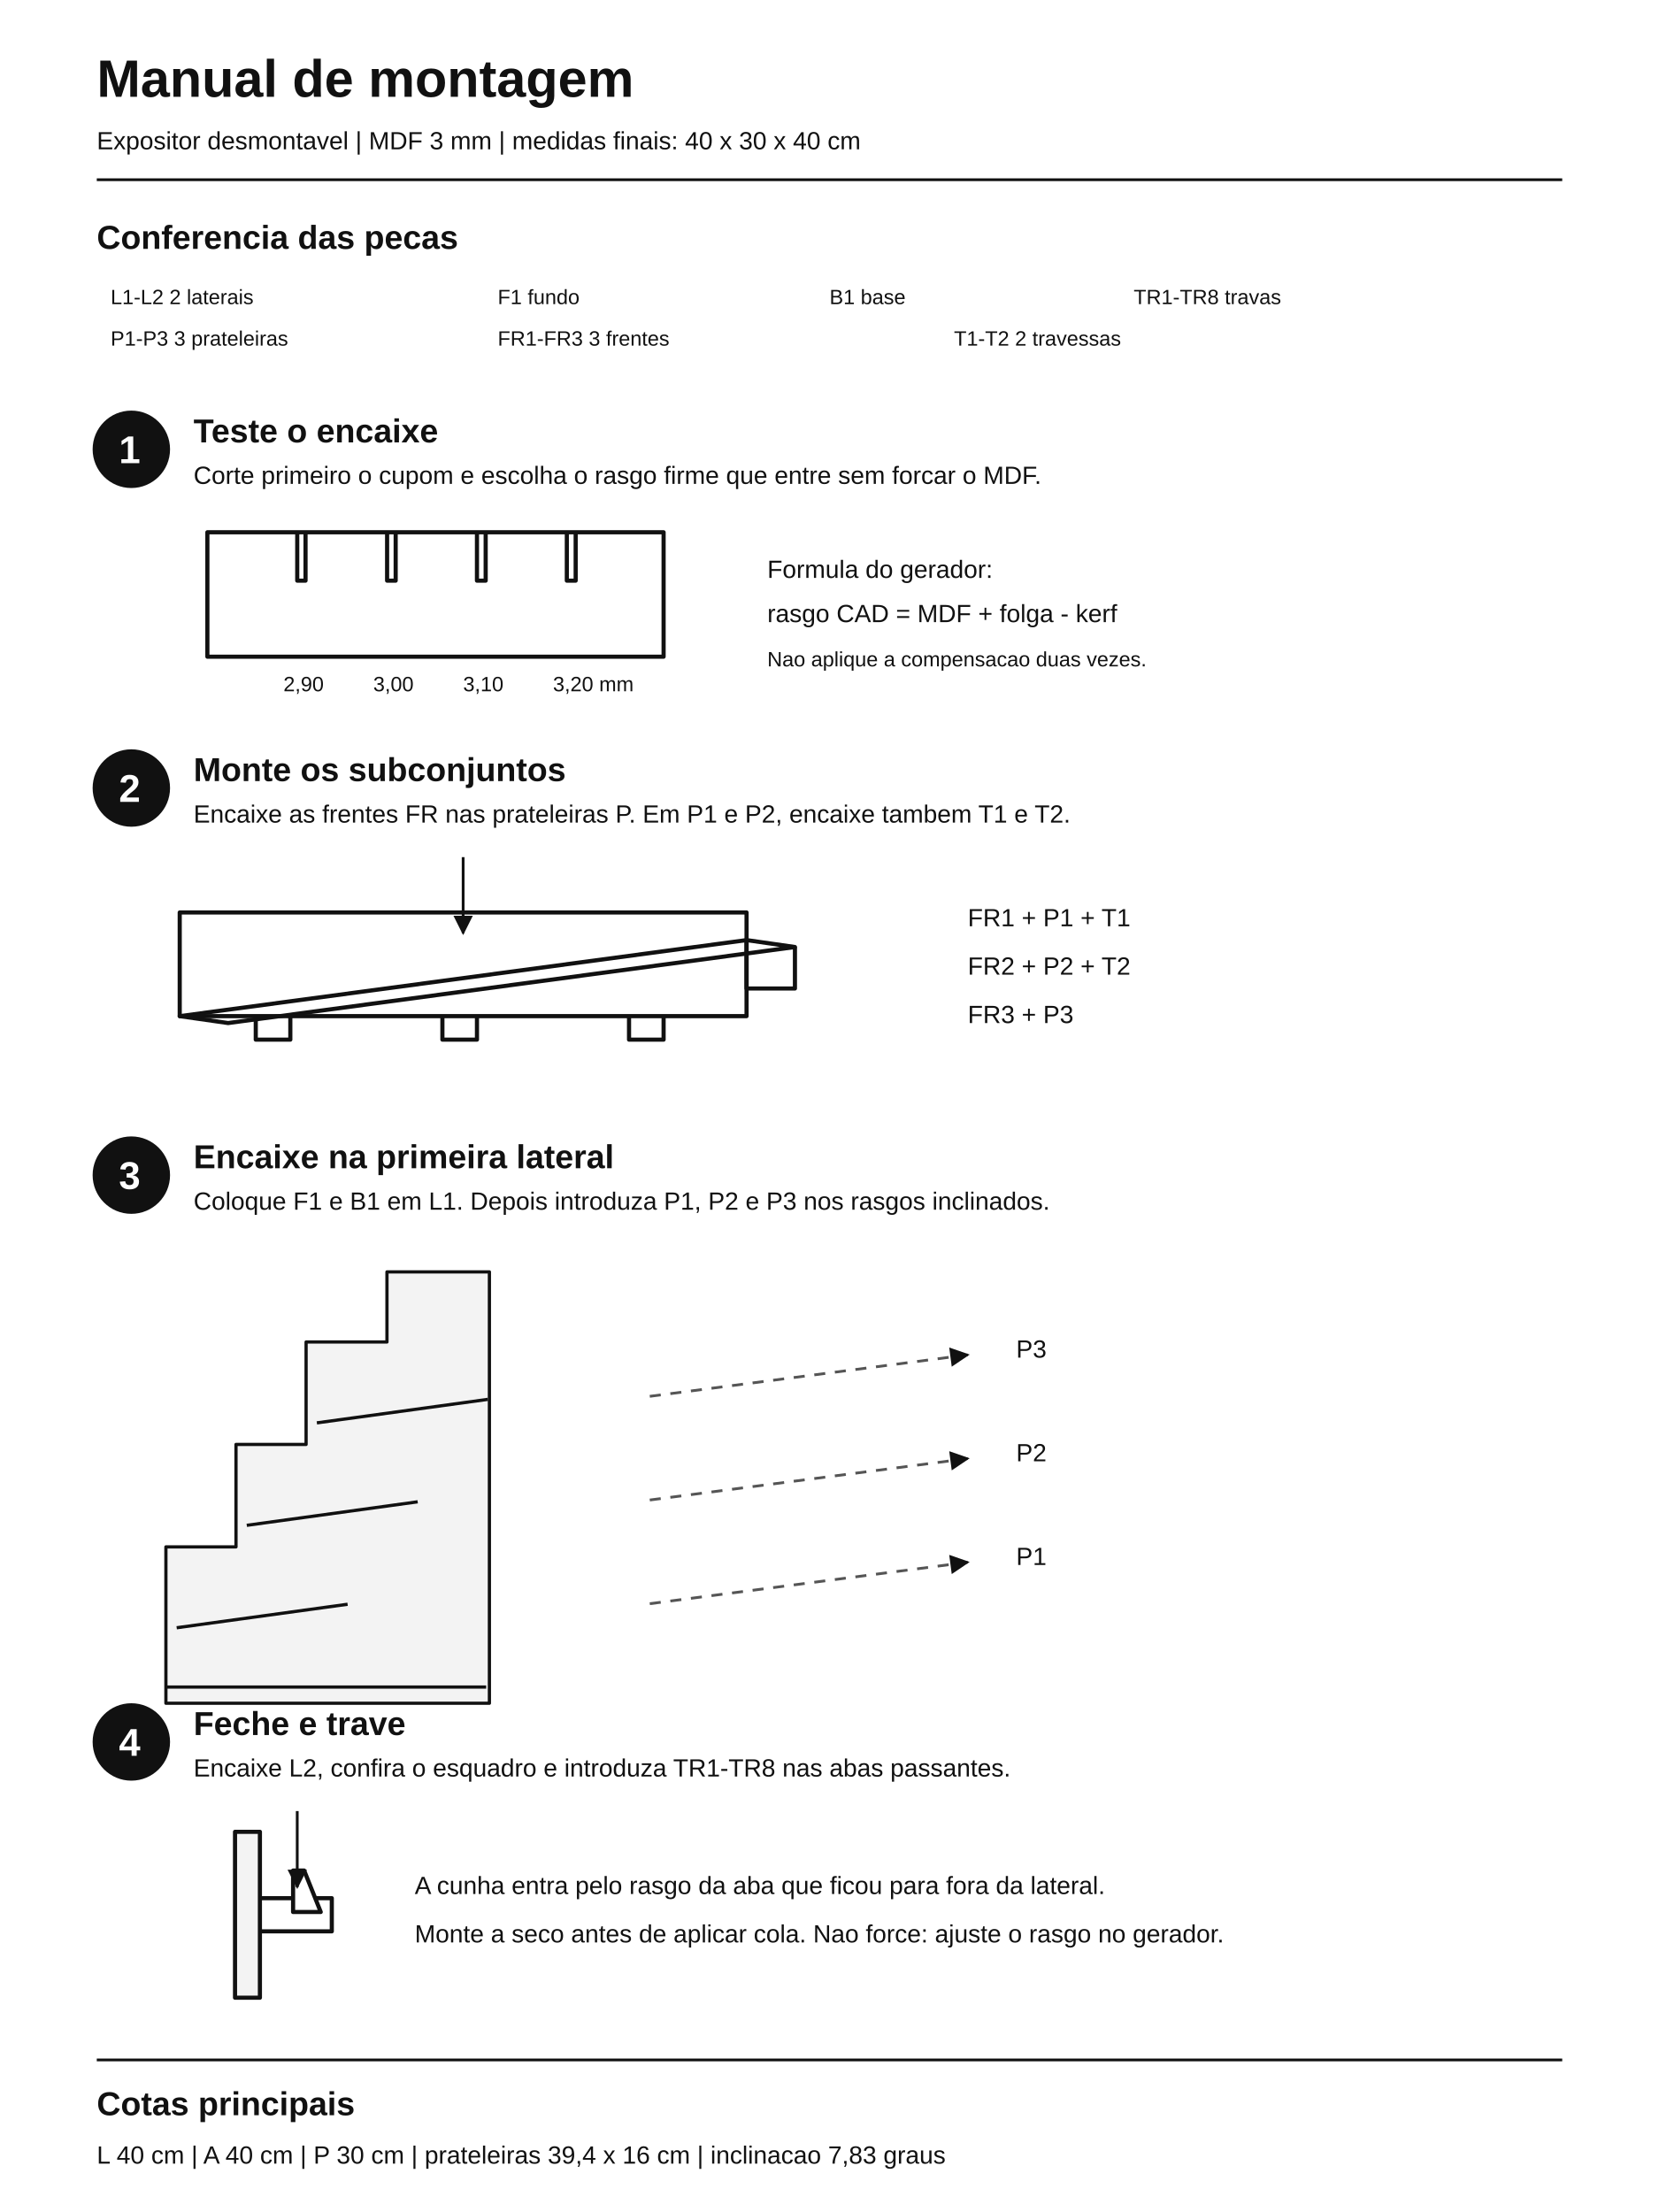
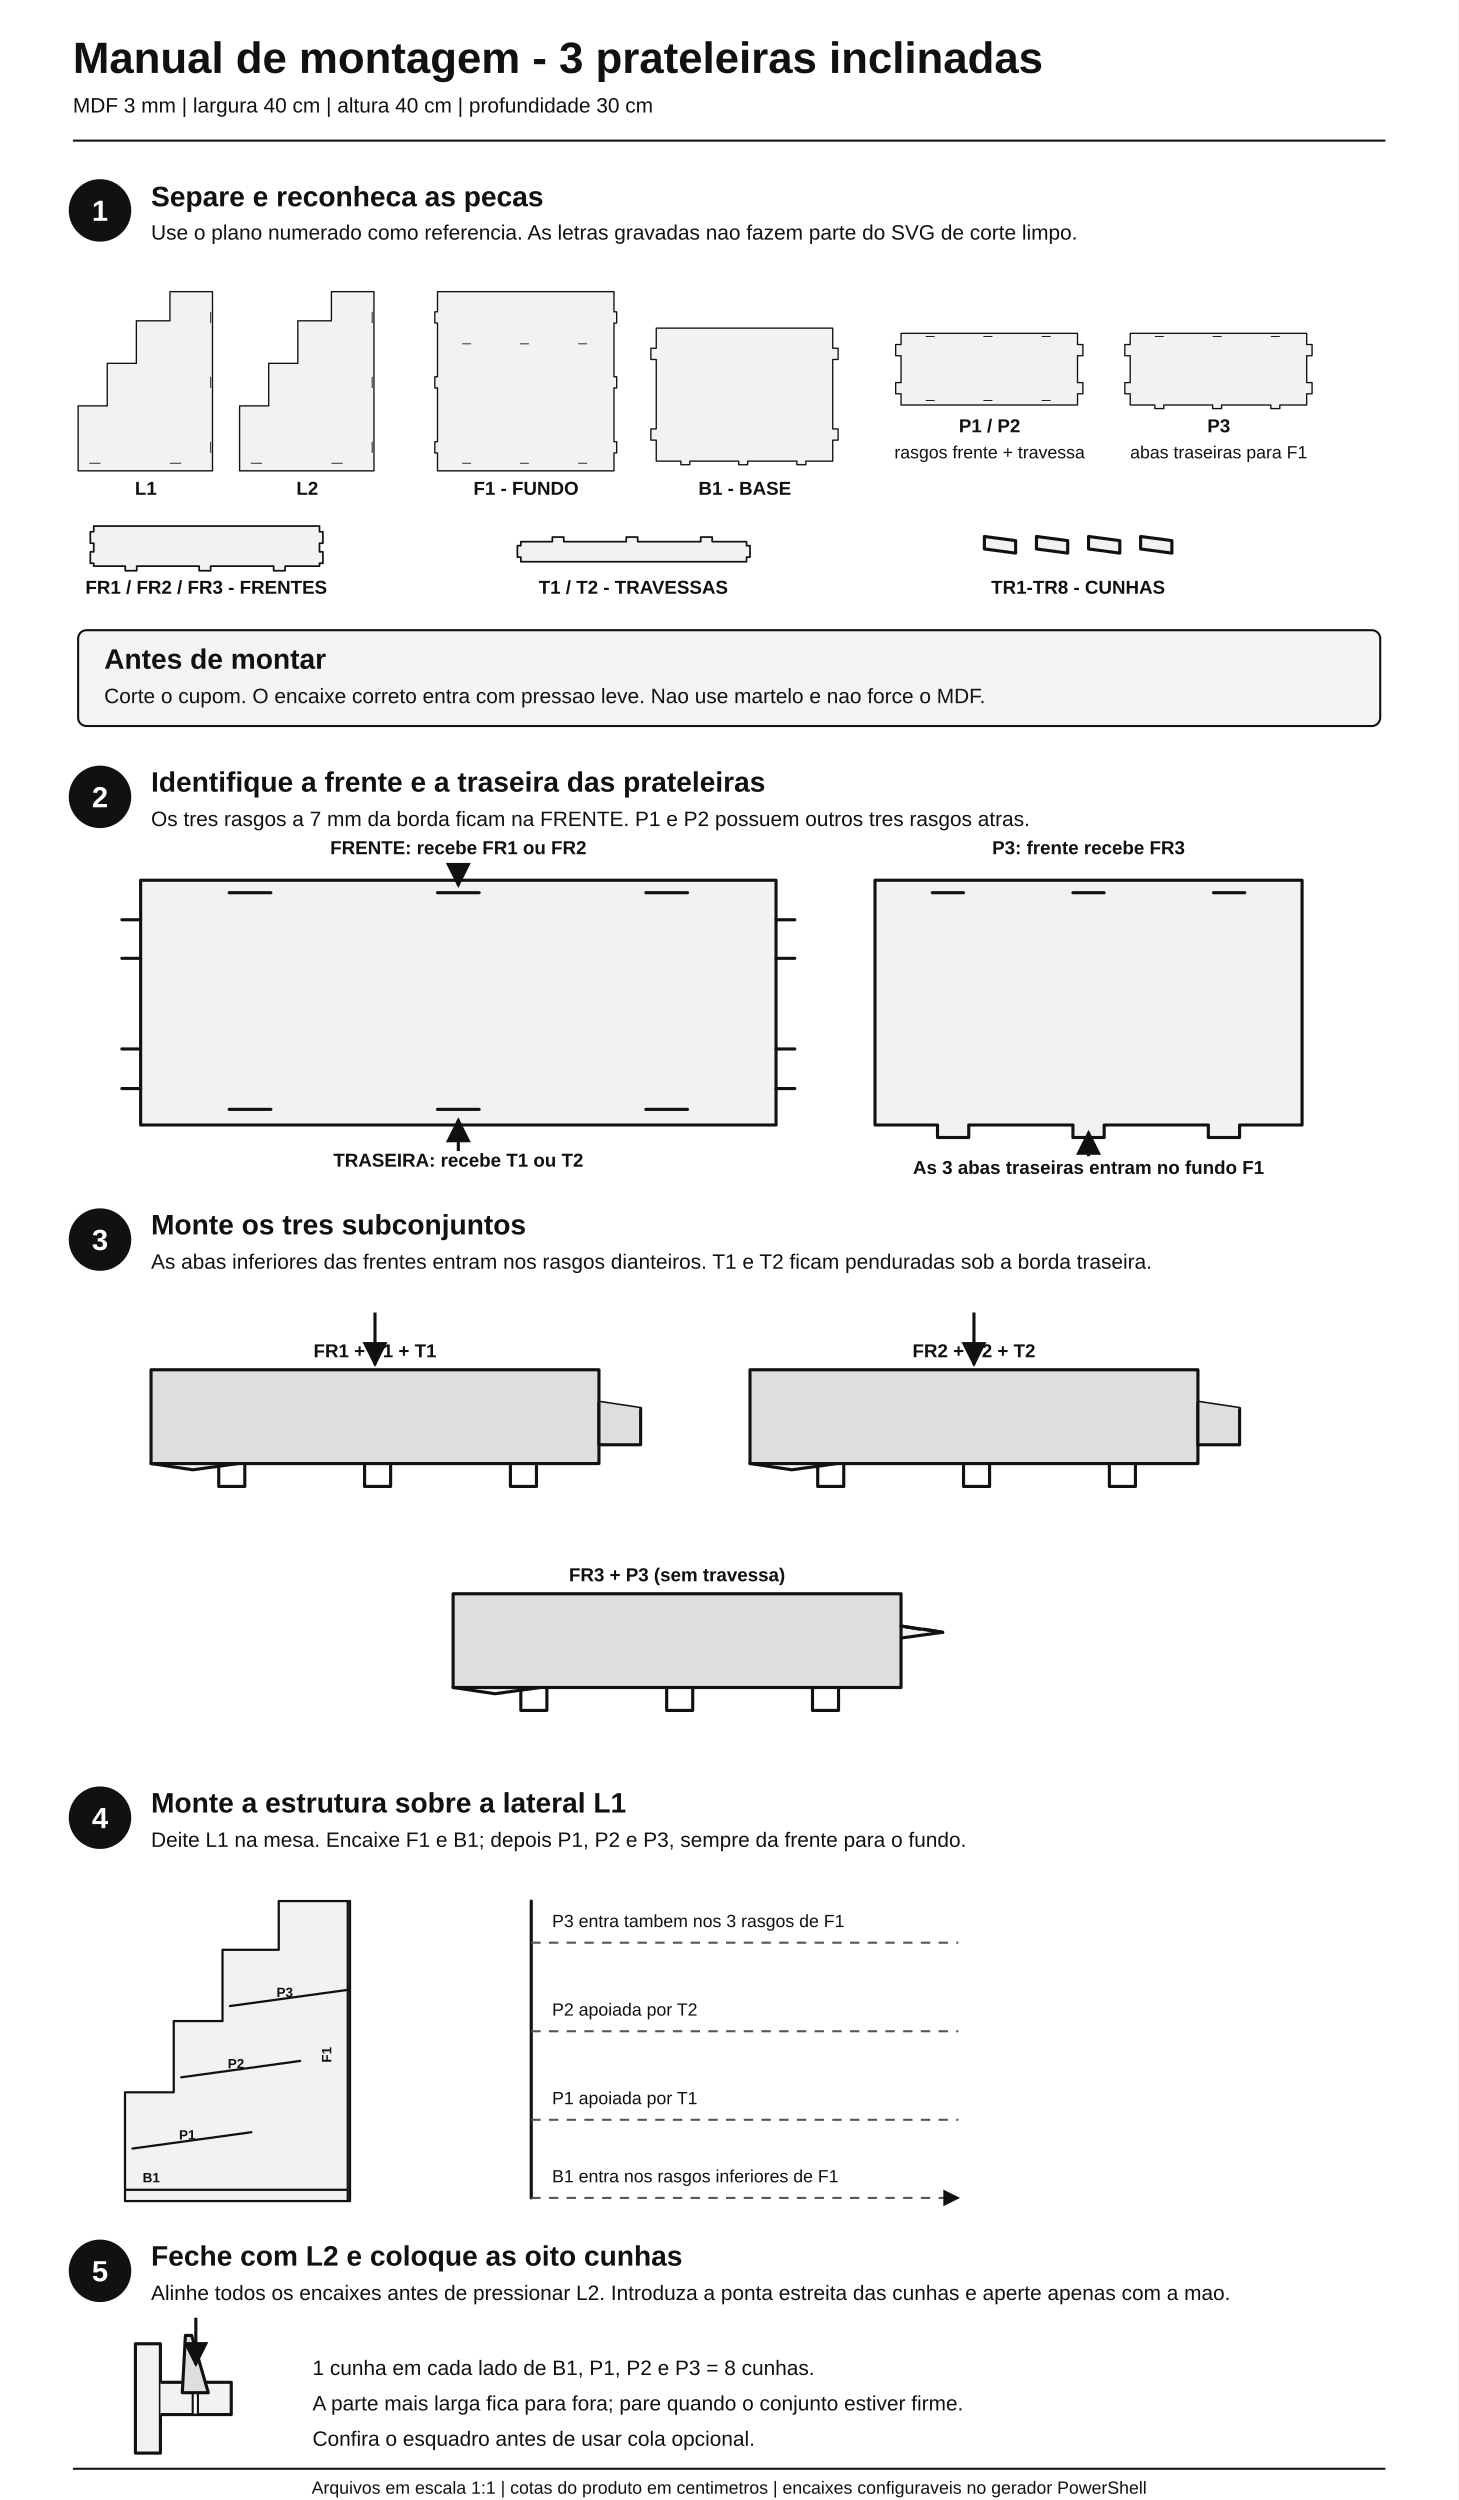
- <svg xmlns="http://www.w3.org/2000/svg" width="1200" height="1600" viewBox="0 0 1200 1600">
+ <svg xmlns="http://www.w3.org/2000/svg" width="1400" height="2400" viewBox="0 0 1400 2400">
  <defs>
-     <marker id="arrow" viewBox="0 0 10 10" refX="9" refY="5" markerWidth="7" markerHeight="7" orient="auto-start-reverse">
+     <marker id="seta" viewBox="0 0 10 10" refX="9" refY="5" markerWidth="8" markerHeight="8" orient="auto-start-reverse">
      <path d="M0 0 L10 5 L0 10 Z" fill="#111111" />
    </marker>
    <style>
-       .line{fill:none;stroke:#111;stroke-width:3;stroke-linejoin:round}.thin{fill:none;stroke:#111;stroke-width:2}.dash{fill:none;stroke:#555;stroke-width:2;stroke-dasharray:8 7}.title{font:700 38px Arial,sans-serif;fill:#111}.h2{font:700 24px Arial,sans-serif;fill:#111}.body{font:18px Arial,sans-serif;fill:#111}.small{font:15px Arial,sans-serif;fill:#111}.num{font:700 28px Arial,sans-serif;fill:#fff}
+       .linha{fill:none;stroke:#111;stroke-width:3;stroke-linejoin:round;stroke-linecap:round}
+       .fina{fill:none;stroke:#111;stroke-width:2;stroke-linejoin:round}
+       .peca{fill:#f2f2f2;stroke:#111;stroke-width:3;stroke-linejoin:round}
+       .destaque{fill:#dedede;stroke:#111;stroke-width:3;stroke-linejoin:round}
+       .seta{fill:none;stroke:#111;stroke-width:3;marker-end:url(#seta)}
+       .tracejada{fill:none;stroke:#555;stroke-width:2;stroke-dasharray:9 8;marker-end:url(#seta)}
+       .titulo{font:700 42px Arial,sans-serif;fill:#111}
+       .subtitulo{font:700 27px Arial,sans-serif;fill:#111}
+       .texto{font:20px Arial,sans-serif;fill:#111}
+       .pequeno{font:17px Arial,sans-serif;fill:#111}
+       .rotulo{font:700 18px Arial,sans-serif;fill:#111;text-anchor:middle}
+       .numero{font:700 28px Arial,sans-serif;fill:#fff;text-anchor:middle}
+       .alerta{fill:#f4f4f4;stroke:#111;stroke-width:2}
    </style>
  </defs>
-   <rect width="1200" height="1600" fill="#ffffff" />
-   <text x="70" y="70" class="title">Manual de montagem</text>
-   <text x="70" y="108" class="body">Expositor desmontavel | MDF 3 mm | medidas finais: 40 x 30 x 40 cm</text>
-   <path d="M70 130 H1130" class="thin" />
-   <text x="70" y="180" class="h2">Conferencia das pecas</text>
-   <g class="small">
-     <text x="80" y="220">L1-L2  2 laterais</text>
-     <text x="360" y="220">F1  fundo</text>
-     <text x="600" y="220">B1  base</text>
-     <text x="820" y="220">TR1-TR8  travas</text>
-     <text x="80" y="250">P1-P3  3 prateleiras</text>
-     <text x="360" y="250">FR1-FR3  3 frentes</text>
-     <text x="690" y="250">T1-T2  2 travessas</text>
+   <rect width="1400" height="2400" fill="#ffffff" />
+   <text x="70" y="70" class="titulo">Manual de montagem - 3 prateleiras inclinadas</text>
+   <text x="70" y="108" class="texto">MDF 3 mm | largura 40 cm | altura 40 cm | profundidade 30 cm</text>
+   <path d="M70 135 H1330" class="fina" />
+   <circle cx="96" cy="202" r="30" fill="#111" />
+   <text x="96" y="212" class="numero">1</text>
+   <text x="145" y="198" class="subtitulo">Separe e reconheca as pecas</text>
+   <text x="145" y="230" class="texto">Use o plano numerado como referencia. As letras gravadas nao fazem parte do SVG de corte limpo.</text>
+   <g transform="translate(75 280)">
+     <g transform="translate(0 0) scale(.43)">
+       <path d="M0 400 V255 H65 V160 H130 V65 H205 V0 H300 V400 Z" class="peca" />
+       <path d="M25 383 H50 M205 383 H230 M296 45 V70 M296 190 V215 M296 335 V360" class="fina" />
+     </g>
+     <text x="65" y="195" class="rotulo">L1</text>
+     <g transform="translate(155 0) scale(.43)">
+       <path d="M0 400 V255 H65 V160 H130 V65 H205 V0 H300 V400 Z" class="peca" />
+       <path d="M25 383 H50 M205 383 H230 M296 45 V70 M296 190 V215 M296 335 V360" class="fina" />
+     </g>
+     <text x="220" y="195" class="rotulo">L2</text>
+     <g transform="translate(345 0) scale(.43)">
+       <path d="M0 0 H394 V45 H400 V70 H394 V190 H400 V215 H394 V335 H400 V360 H394 V400 H0 V360 H-6 V335 H0 V215 H-6 V190 H0 V70 H-6 V45 H0 Z" class="peca" />
+       <path d="M55 116.5 H75 M184 116.5 H204 M314 116.5 H334 M55 383 H75 M184 383 H204 M314 383 H334" class="fina" />
+     </g>
+     <text x="430" y="195" class="rotulo">F1 - FUNDO</text>
+     <g transform="translate(555 35) scale(.43)">
+       <path d="M0 0 H394 V45 H406 V70 H394 V225 H406 V250 H394 V297 H334 V305 H314 V297 H204 V305 H184 V297 H75 V305 H55 V297 H0 V250 H-12 V225 H0 V70 H-12 V45 H0 Z" class="peca" />
+     </g>
+     <text x="640" y="195" class="rotulo">B1 - BASE</text>
+     <g transform="translate(790 40) scale(.43)">
+       <path d="M0 0 H394 V25 H406 V50 H394 V110 H406 V135 H394 V160 H0 V135 H-12 V110 H0 V50 H-12 V25 H0 Z" class="peca" />
+       <path d="M55 7 H75 M184 7 H204 M314 7 H334 M55 150 H75 M184 150 H204 M314 150 H334" class="fina" />
+     </g>
+     <text x="875" y="135" class="rotulo">P1 / P2</text>
+     <text x="875" y="160" class="pequeno" text-anchor="middle">rasgos frente + travessa</text>
+     <g transform="translate(1010 40) scale(.43)">
+       <path d="M0 0 H394 V25 H406 V50 H394 V110 H406 V135 H394 V160 H334 V168 H314 V160 H204 V168 H184 V160 H75 V168 H55 V160 H0 V135 H-12 V110 H0 V50 H-12 V25 H0 Z" class="peca" />
+       <path d="M55 7 H75 M184 7 H204 M314 7 H334" class="fina" />
+     </g>
+     <text x="1095" y="135" class="rotulo">P3</text>
+     <text x="1095" y="160" class="pequeno" text-anchor="middle">abas traseiras para F1</text>
  </g>
-   <circle cx="95" cy="325" r="28" fill="#111" />
-   <text x="86" y="335" class="num">1</text>
-   <text x="140" y="320" class="h2">Teste o encaixe</text>
-   <text x="140" y="350" class="body">Corte primeiro o cupom e escolha o rasgo firme que entre sem forcar o MDF.</text>
-   <g transform="translate(150 385)" class="line">
-     <rect x="0" y="0" width="330" height="90" />
-     <path d="M65 0 V35 H71 V0 M130 0 V35 H136.2 V0 M195 0 V35 H201.3 V0 M260 0 V35 H266.4 V0" />
+   <g transform="translate(90 505)">
+     <g transform="translate(0 0) scale(.55)">
+       <path d="M0 0 H394 V10 H400 V30 H394 V45 H400 V65 H394 V70 H334 V78 H314 V70 H204 V78 H184 V70 H75 V78 H55 V70 H0 V65 H-6 V45 H0 V30 H-6 V10 H0 Z" class="peca" />
+     </g>
+     <text x="108" y="65" class="rotulo">FR1 / FR2 / FR3 - FRENTES</text>
+     <g transform="translate(410 15) scale(.55)">
+       <path d="M0 0 H55 V-8 H75 V0 H184 V-8 H204 V0 H314 V-8 H334 V0 H394 V7 H400 V27 H394 V35 H0 V27 H-6 V7 H0 Z" class="peca" />
+     </g>
+     <text x="518" y="65" class="rotulo">T1 / T2 - TRAVESSAS</text>
+     <g transform="translate(855 10)">
+       <path d="M0 0 L30 4 L30 16 L0 12 Z" class="peca" />
+       <path d="M50 0 L80 4 L80 16 L50 12 Z" class="peca" />
+       <path d="M100 0 L130 4 L130 16 L100 12 Z" class="peca" />
+       <path d="M150 0 L180 4 L180 16 L150 12 Z" class="peca" />
+     </g>
+     <text x="945" y="65" class="rotulo">TR1-TR8 - CUNHAS</text>
  </g>
-   <g class="small">
-     <text x="205" y="500">2,90</text>
-     <text x="270" y="500">3,00</text>
-     <text x="335" y="500">3,10</text>
-     <text x="400" y="500">3,20 mm</text>
+   <rect x="75" y="605" width="1250" height="92" rx="8" class="alerta" />
+   <text x="100" y="642" class="subtitulo">Antes de montar</text>
+   <text x="100" y="675" class="texto">Corte o cupom. O encaixe correto entra com pressao leve. Nao use martelo e nao force o MDF.</text>
+   <circle cx="96" cy="765" r="30" fill="#111" />
+   <text x="96" y="775" class="numero">2</text>
+   <text x="145" y="760" class="subtitulo">Identifique a frente e a traseira das prateleiras</text>
+   <text x="145" y="793" class="texto">Os tres rasgos a 7 mm da borda ficam na FRENTE. P1 e P2 possuem outros tres rasgos atras.</text>
+   <g transform="translate(135 845)">
+     <path d="M0 0 H610 V235 H0 Z" class="peca" />
+     <path d="M85 12 H125 M285 12 H325 M485 12 H525" class="linha" />
+     <path d="M85 220 H125 M285 220 H325 M485 220 H525" class="linha" />
+     <path d="M-18 38 H0 M-18 75 H0 M-18 162 H0 M-18 200 H0 M610 38 H628 M610 75 H628 M610 162 H628 M610 200 H628" class="linha" />
+     <text x="305" y="-25" class="rotulo">FRENTE: recebe FR1 ou FR2</text>
+     <text x="305" y="275" class="rotulo">TRASEIRA: recebe T1 ou T2</text>
+     <path d="M305 -15 V5" class="seta" />
+     <path d="M305 260 V230" class="seta" />
  </g>
-   <text x="555" y="418" class="body">Formula do gerador:</text>
-   <text x="555" y="450" class="body">rasgo CAD = MDF + folga - kerf</text>
-   <text x="555" y="482" class="small">Nao aplique a compensacao duas vezes.</text>
-   <circle cx="95" cy="570" r="28" fill="#111" />
-   <text x="86" y="580" class="num">2</text>
-   <text x="140" y="565" class="h2">Monte os subconjuntos</text>
-   <text x="140" y="595" class="body">Encaixe as frentes FR nas prateleiras P. Em P1 e P2, encaixe tambem T1 e T2.</text>
-   <g transform="translate(130 640)" class="line">
-     <path d="M0 95 L410 40 L445 45 L35 100 Z" />
-     <rect x="0" y="20" width="410" height="75" />
-     <path d="M55 95 V112 H80 V95 M190 95 V112 H215 V95 M325 95 V112 H350 V95" />
-     <path d="M410 40 V75 H445 V45" />
+   <g transform="translate(840 845)">
+     <path d="M0 0 H410 V235 H350 V247 H320 V235 H220 V247 H190 V235 H90 V247 H60 V235 H0 Z" class="peca" />
+     <path d="M55 12 H85 M190 12 H220 M325 12 H355" class="linha" />
+     <text x="205" y="-25" class="rotulo">P3: frente recebe FR3</text>
+     <text x="205" y="282" class="rotulo">As 3 abas traseiras entram no fundo F1</text>
+     <path d="M205 265 V242" class="seta" />
  </g>
-   <path d="M335 620 V675" class="thin" marker-end="url(#arrow)" />
-   <text x="700" y="670" class="body">FR1 + P1 + T1</text>
-   <text x="700" y="705" class="body">FR2 + P2 + T2</text>
-   <text x="700" y="740" class="body">FR3 + P3</text>
-   <circle cx="95" cy="850" r="28" fill="#111" />
-   <text x="86" y="860" class="num">3</text>
-   <text x="140" y="845" class="h2">Encaixe na primeira lateral</text>
-   <text x="140" y="875" class="body">Coloque F1 e B1 em L1. Depois introduza P1, P2 e P3 nos rasgos inclinados.</text>
-   <g transform="translate(120 920) scale(.78)" class="line">
-     <path d="M0 400 V255 H65 V160 H130 V65 H205 V0 H300 V400 Z" fill="#f3f3f3" />
-     <path d="M10 330 L168.5 308.2 M75 235 L233.5 213.2 M140 140 L298.5 118.2" />
-     <path d="M0 385 H297" />
+   <circle cx="96" cy="1190" r="30" fill="#111" />
+   <text x="96" y="1200" class="numero">3</text>
+   <text x="145" y="1185" class="subtitulo">Monte os tres subconjuntos</text>
+   <text x="145" y="1218" class="texto">As abas inferiores das frentes entram nos rasgos dianteiros. T1 e T2 ficam penduradas sob a borda traseira.</text>
+   <g transform="translate(105 1285)">
+     <path d="M40 120 L470 61 L510 67 L80 126 Z" class="peca" />
+     <path d="M40 30 H470 V120 H40 Z" class="destaque" />
+     <path d="M105 120 V142 H130 V120 M245 120 V142 H270 V120 M385 120 V142 H410 V120" class="linha" />
+     <path d="M470 61 V102 H510 V67" class="destaque" />
+     <text x="255" y="18" class="rotulo">FR1 + P1 + T1</text>
+     <path d="M255 -25 V25" class="seta" />
  </g>
-   <g class="dash">
-     <path d="M470 1010 L700 980" marker-end="url(#arrow)" />
-     <path d="M470 1085 L700 1055" marker-end="url(#arrow)" />
-     <path d="M470 1160 L700 1130" marker-end="url(#arrow)" />
+   <g transform="translate(680 1285)">
+     <path d="M40 120 L470 61 L510 67 L80 126 Z" class="peca" />
+     <path d="M40 30 H470 V120 H40 Z" class="destaque" />
+     <path d="M105 120 V142 H130 V120 M245 120 V142 H270 V120 M385 120 V142 H410 V120" class="linha" />
+     <path d="M470 61 V102 H510 V67" class="destaque" />
+     <text x="255" y="18" class="rotulo">FR2 + P2 + T2</text>
+     <path d="M255 -25 V25" class="seta" />
  </g>
-   <text x="735" y="982" class="body">P3</text>
-   <text x="735" y="1057" class="body">P2</text>
-   <text x="735" y="1132" class="body">P1</text>
-   <circle cx="95" cy="1260" r="28" fill="#111" />
-   <text x="86" y="1270" class="num">4</text>
-   <text x="140" y="1255" class="h2">Feche e trave</text>
-   <text x="140" y="1285" class="body">Encaixe L2, confira o esquadro e introduza TR1-TR8 nas abas passantes.</text>
-   <g transform="translate(170 1325)" class="line">
-     <rect x="0" y="0" width="18" height="120" fill="#f3f3f3" />
-     <path d="M18 48 H70 V72 H18" />
-     <path d="M42 28 L50 28 L62 58 L42 58 Z" fill="#fff" />
+   <g transform="translate(395 1500)">
+     <path d="M40 120 L470 61 L510 67 L80 126 Z" class="peca" />
+     <path d="M40 30 H470 V120 H40 Z" class="destaque" />
+     <path d="M105 120 V142 H130 V120 M245 120 V142 H270 V120 M385 120 V142 H410 V120" class="linha" />
+     <path d="M470 61 L488 64 M492 64 L510 67" class="linha" />
+     <text x="255" y="18" class="rotulo">FR3 + P3 (sem travessa)</text>
  </g>
-   <path d="M215 1310 V1365" class="thin" marker-end="url(#arrow)" />
-   <text x="300" y="1370" class="body">A cunha entra pelo rasgo da aba que ficou para fora da lateral.</text>
-   <text x="300" y="1405" class="body">Monte a seco antes de aplicar cola. Nao force: ajuste o rasgo no gerador.</text>
-   <path d="M70 1490 H1130" class="thin" />
-   <text x="70" y="1530" class="h2">Cotas principais</text>
-   <text x="70" y="1565" class="body">L 40 cm  |  A 40 cm  |  P 30 cm  |  prateleiras 39,4 x 16 cm  |  inclinacao 7,83 graus</text>
+   <circle cx="96" cy="1745" r="30" fill="#111" />
+   <text x="96" y="1755" class="numero">4</text>
+   <text x="145" y="1740" class="subtitulo">Monte a estrutura sobre a lateral L1</text>
+   <text x="145" y="1773" class="texto">Deite L1 na mesa. Encaixe F1 e B1; depois P1, P2 e P3, sempre da frente para o fundo.</text>
+   <g transform="translate(120 1825) scale(.72)">
+     <path d="M0 400 V255 H65 V160 H130 V65 H205 V0 H300 V400 Z" class="peca" />
+     <path d="M0 385 H297" class="destaque" />
+     <path d="M10 330 L168.5 308.2" class="linha" />
+     <path d="M75 235 L233.5 213.2" class="linha" />
+     <path d="M140 140 L298.5 118.2" class="linha" />
+     <path d="M297 0 V400" class="destaque" />
+     <text x="35" y="375" class="rotulo">B1</text>
+     <text x="83" y="318" class="rotulo">P1</text>
+     <text x="148" y="223" class="rotulo">P2</text>
+     <text x="213" y="128" class="rotulo">P3</text>
+     <text x="275" y="205" class="rotulo" transform="rotate(-90 275 205)">F1</text>
+   </g>
+   <g transform="translate(510 1825)">
+     <path d="M0 0 V285" class="linha" />
+     <path d="M0 40 H410 M0 125 H410 M0 210 H410 M0 285 H410" class="tracejada" />
+     <text x="20" y="25" class="pequeno">P3 entra tambem nos 3 rasgos de F1</text>
+     <text x="20" y="110" class="pequeno">P2 apoiada por T2</text>
+     <text x="20" y="195" class="pequeno">P1 apoiada por T1</text>
+     <text x="20" y="270" class="pequeno">B1 entra nos rasgos inferiores de F1</text>
+   </g>
+   <circle cx="96" cy="2180" r="30" fill="#111" />
+   <text x="96" y="2190" class="numero">5</text>
+   <text x="145" y="2175" class="subtitulo">Feche com L2 e coloque as oito cunhas</text>
+   <text x="145" y="2208" class="texto">Alinhe todos os encaixes antes de pressionar L2. Introduza a ponta estreita das cunhas e aperte apenas com a mao.</text>
+   <g transform="translate(130 2250)">
+     <rect x="0" y="0" width="24" height="105" class="peca" />
+     <path d="M24 37 H92 V68 H24" class="peca" />
+     <rect x="55" y="37" width="5" height="31" fill="#fff" stroke="#111" stroke-width="2" />
+     <path d="M48 -8 L54 -8 L70 47 L45 47 Z" class="destaque" />
+     <path d="M58 -25 V20" class="seta" />
+     <text x="170" y="30" class="texto">1 cunha em cada lado de B1, P1, P2 e P3 = 8 cunhas.</text>
+     <text x="170" y="64" class="texto">A parte mais larga fica para fora; pare quando o conjunto estiver firme.</text>
+     <text x="170" y="98" class="texto">Confira o esquadro antes de usar cola opcional.</text>
+   </g>
+   <path d="M70 2370 H1330" class="fina" />
+   <text x="700" y="2394" class="pequeno" text-anchor="middle">Arquivos em escala 1:1 | cotas do produto em centimetros | encaixes configuraveis no gerador PowerShell</text>
</svg>
